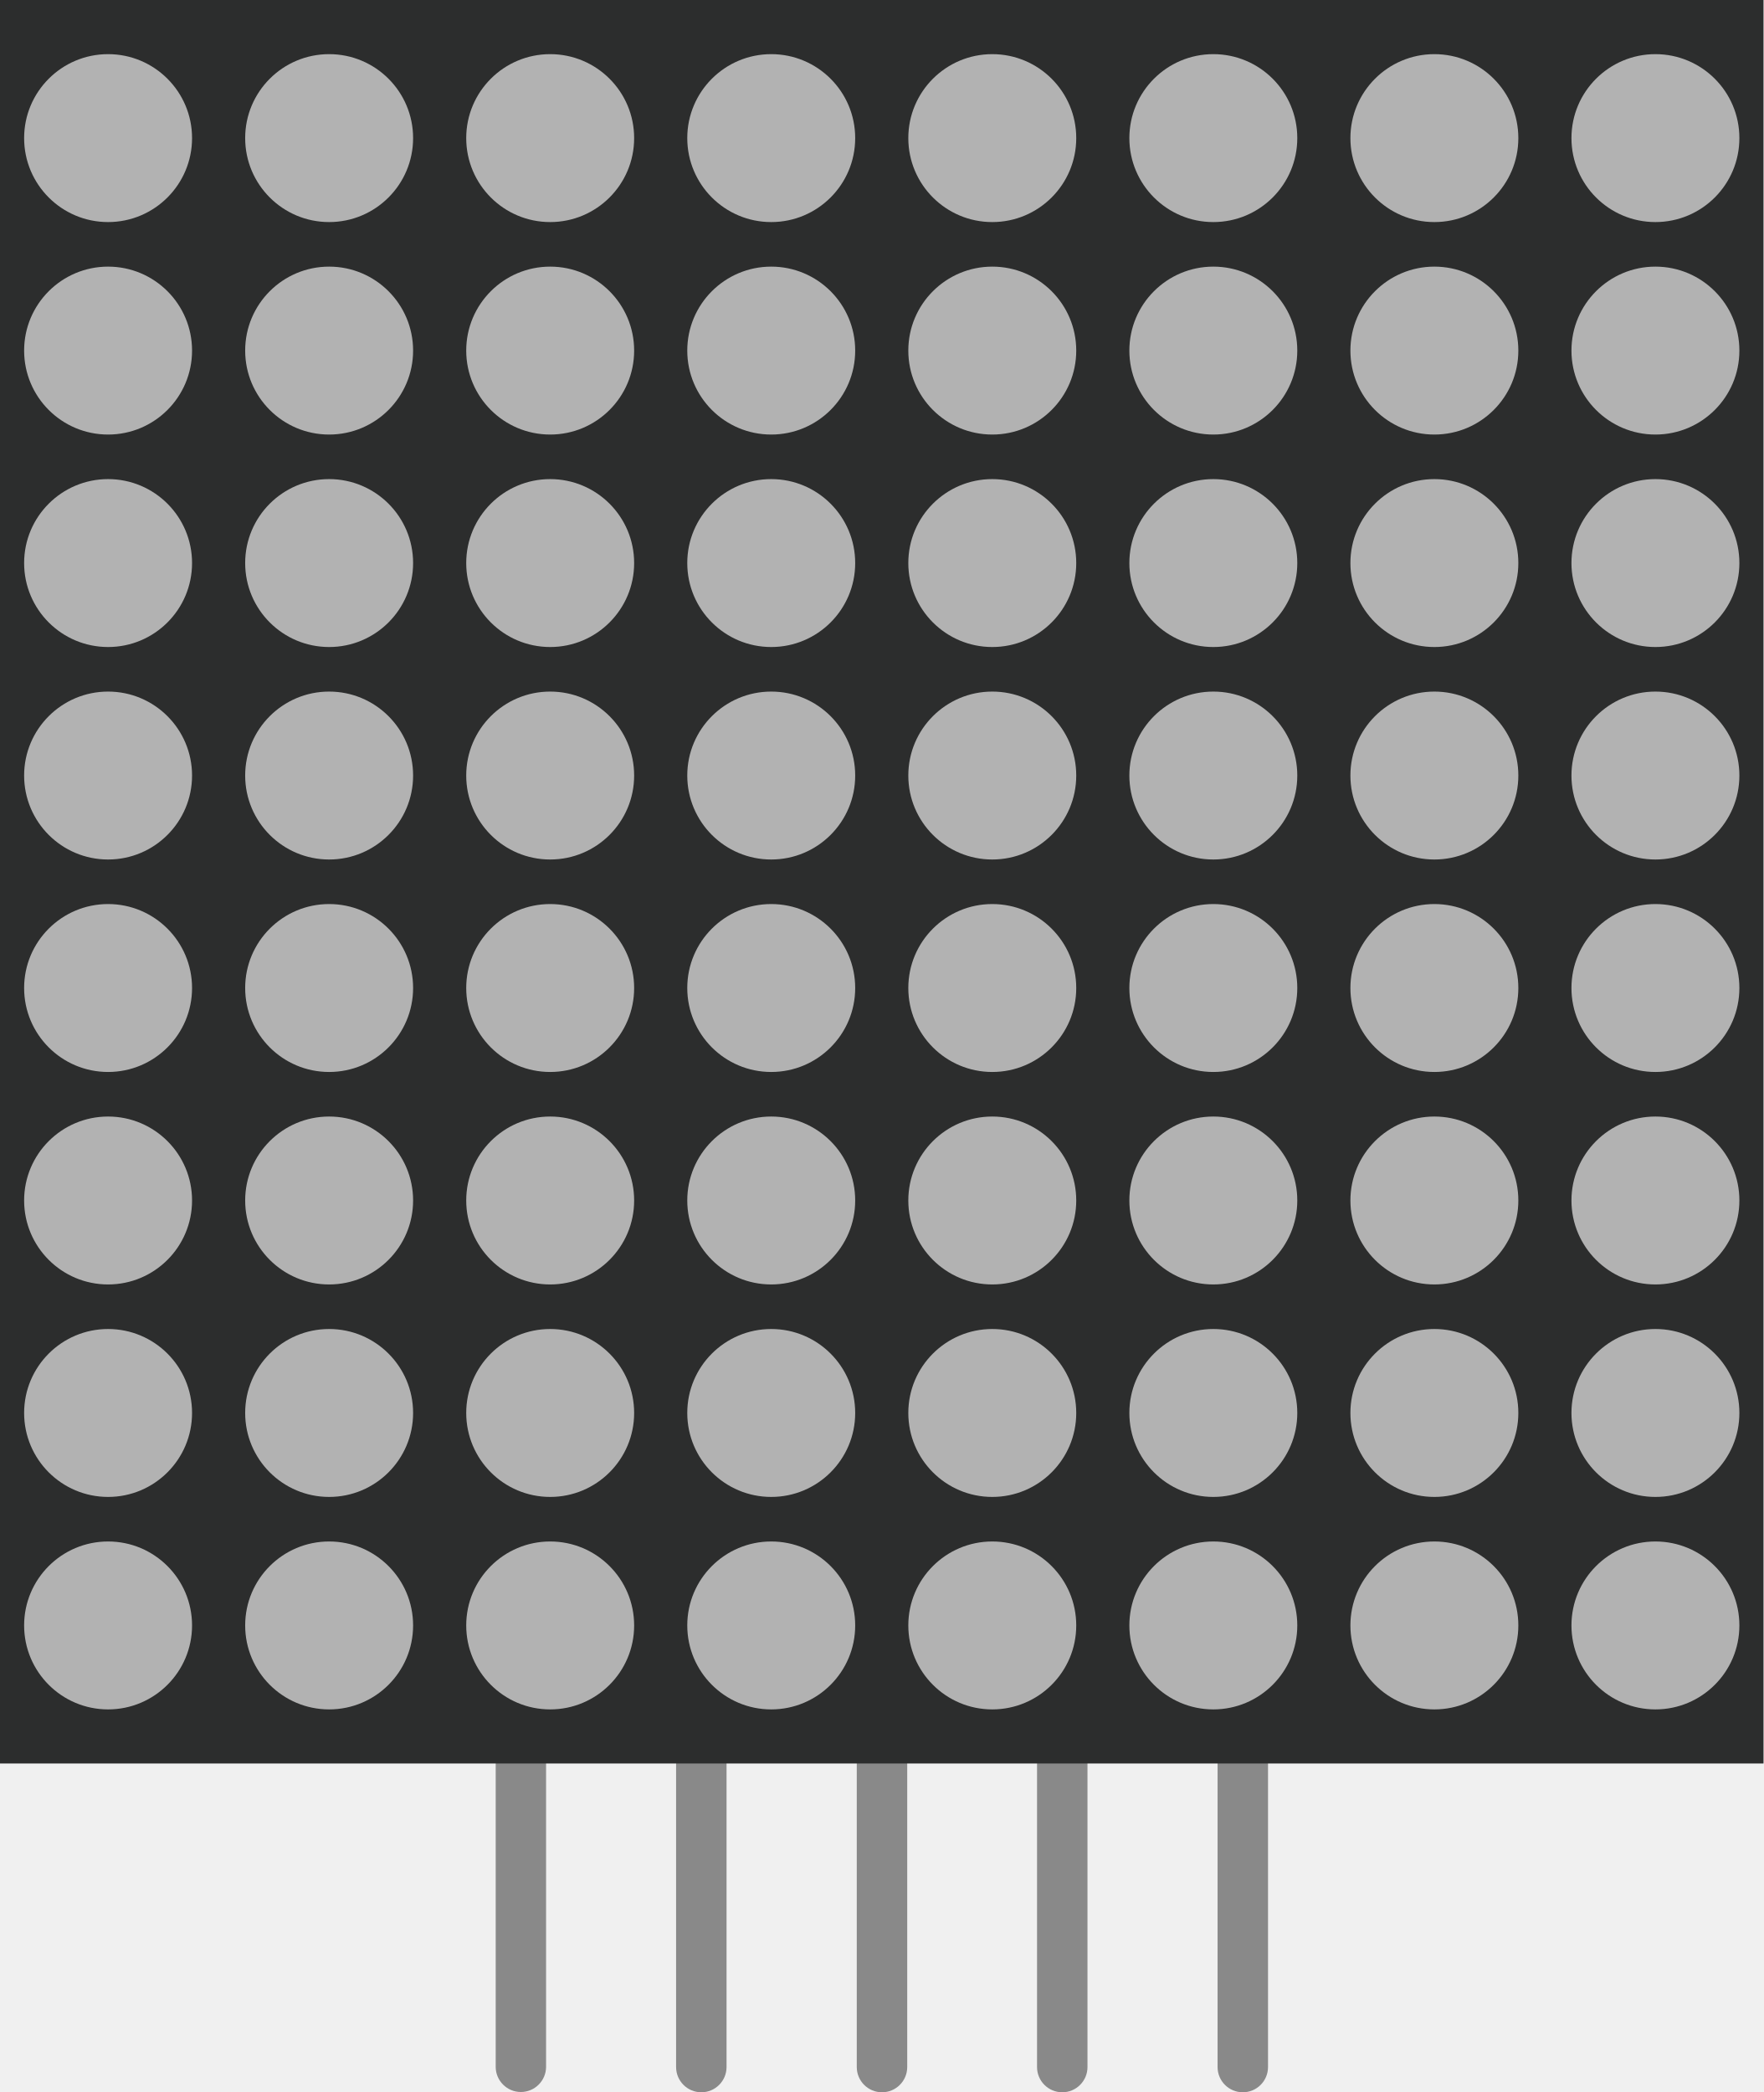
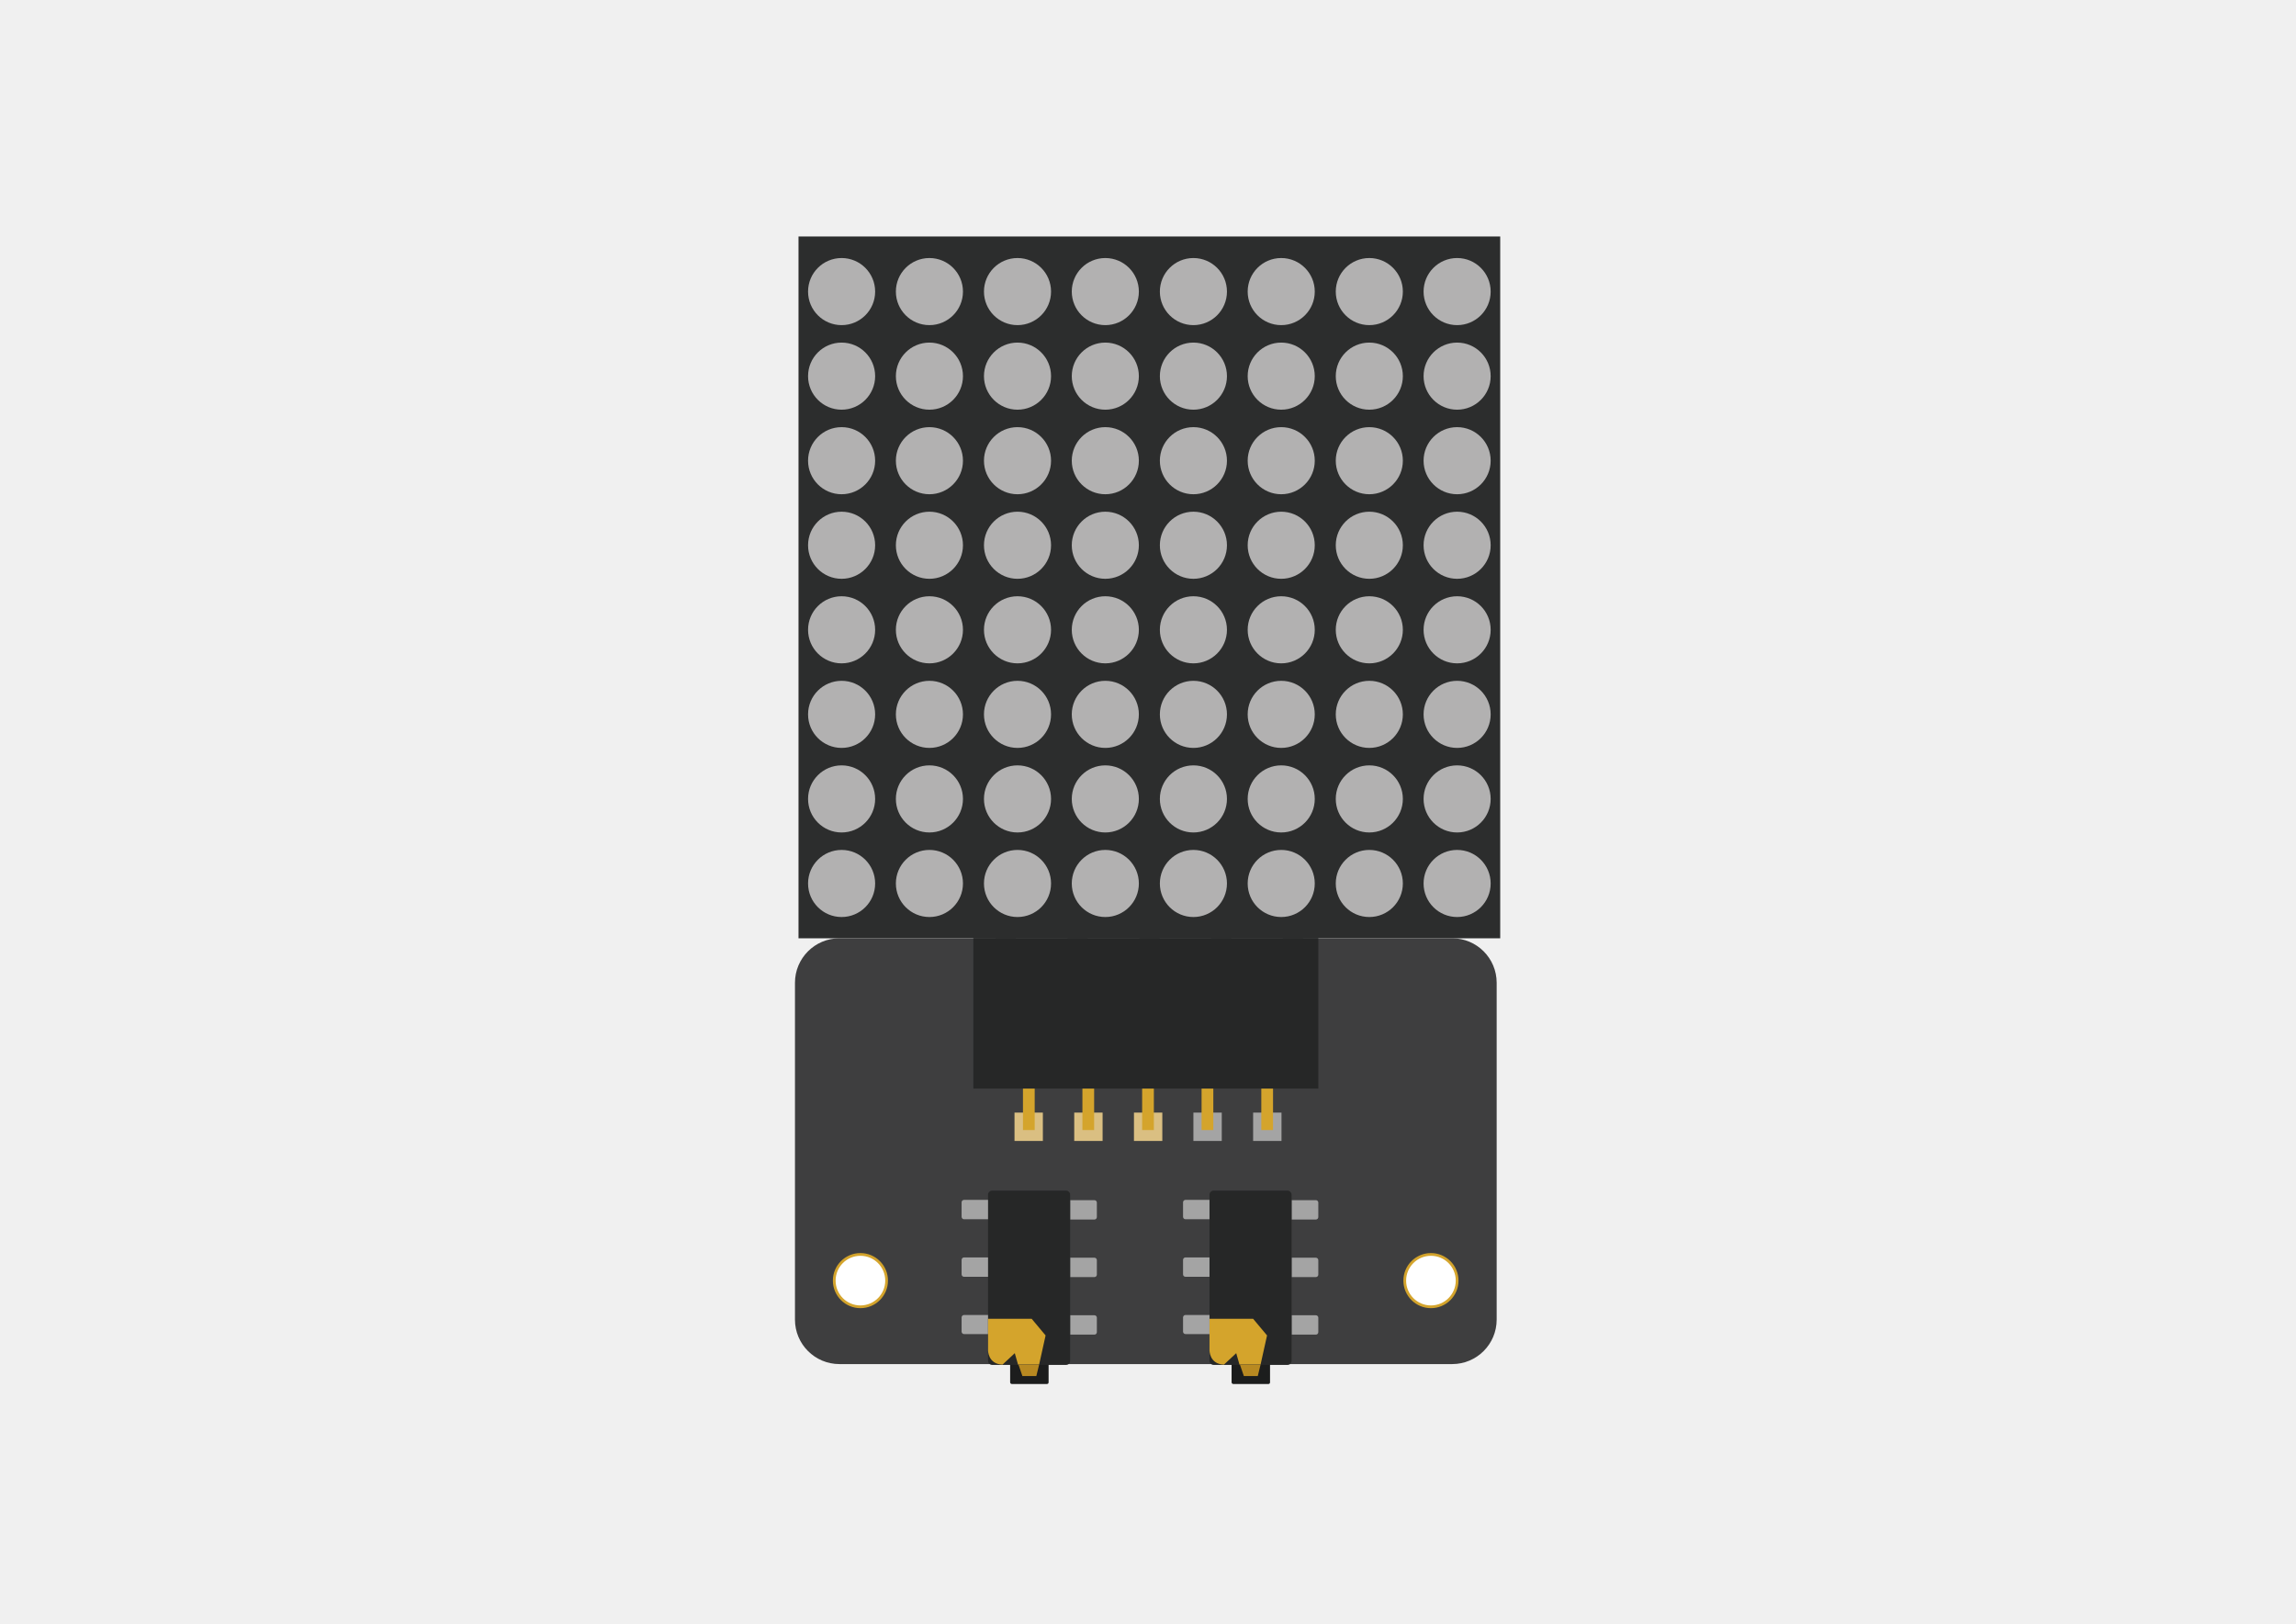
- <svg xmlns="http://www.w3.org/2000/svg" id="图层_1" data-name="图层 1" viewBox="0 0 257.29 305.22">
-   <defs>
-     <style>.cls-1{fill:#898989;}.cls-2{fill:#2c2d2d;}.cls-3{fill:#b2b2b2;}</style>
-   </defs>
-   <path class="cls-1" d="M72.31,242h7.36a0,0,0,0,1,0,0v59.58A3.68,3.68,0,0,1,76,305.22h0a3.68,3.68,0,0,1-3.68-3.68V242a0,0,0,0,1,0,0Z" />
-   <path class="cls-1" d="M98.64,242H106a0,0,0,0,1,0,0v59.58a3.68,3.68,0,0,1-3.68,3.68h0a3.68,3.68,0,0,1-3.68-3.68V242a0,0,0,0,1,0,0Z" />
-   <path class="cls-1" d="M125,242h7.36a0,0,0,0,1,0,0v59.58a3.68,3.68,0,0,1-3.68,3.68h0a3.68,3.68,0,0,1-3.68-3.68V242a0,0,0,0,1,0,0Z" />
-   <path class="cls-1" d="M151.3,242h7.36a0,0,0,0,1,0,0v59.58a3.68,3.68,0,0,1-3.68,3.68h0a3.68,3.68,0,0,1-3.68-3.68V242a0,0,0,0,1,0,0Z" />
-   <path class="cls-1" d="M177.63,242H185a0,0,0,0,1,0,0v59.58a3.68,3.68,0,0,1-3.68,3.68h0a3.68,3.68,0,0,1-3.68-3.68V242A0,0,0,0,1,177.63,242Z" />
-   <rect class="cls-2" width="257.29" height="257.29" />
-   <circle class="cls-3" cx="15.77" cy="20.15" r="12.25" />
-   <circle class="cls-3" cx="48.02" cy="20.15" r="12.25" />
-   <circle class="cls-3" cx="80.27" cy="20.15" r="12.25" />
-   <circle class="cls-3" cx="112.52" cy="20.15" r="12.25" />
-   <circle class="cls-3" cx="144.77" cy="20.15" r="12.25" />
-   <circle class="cls-3" cx="177.02" cy="20.15" r="12.25" />
-   <circle class="cls-3" cx="209.27" cy="20.15" r="12.25" />
-   <circle class="cls-3" cx="241.52" cy="20.15" r="12.25" />
-   <circle class="cls-3" cx="15.77" cy="51.15" r="12.25" />
-   <circle class="cls-3" cx="48.02" cy="51.15" r="12.25" />
-   <circle class="cls-3" cx="80.27" cy="51.15" r="12.25" />
-   <circle class="cls-3" cx="112.52" cy="51.15" r="12.25" />
-   <circle class="cls-3" cx="144.77" cy="51.15" r="12.25" />
-   <circle class="cls-3" cx="177.02" cy="51.15" r="12.25" />
-   <circle class="cls-3" cx="209.27" cy="51.15" r="12.25" />
-   <circle class="cls-3" cx="241.52" cy="51.15" r="12.25" />
-   <circle class="cls-3" cx="15.77" cy="82.15" r="12.25" />
-   <circle class="cls-3" cx="48.02" cy="82.15" r="12.25" />
-   <circle class="cls-3" cx="80.27" cy="82.15" r="12.25" />
-   <circle class="cls-3" cx="112.52" cy="82.15" r="12.25" />
-   <circle class="cls-3" cx="144.77" cy="82.15" r="12.25" />
-   <circle class="cls-3" cx="177.02" cy="82.15" r="12.25" />
-   <circle class="cls-3" cx="209.27" cy="82.15" r="12.25" />
-   <circle class="cls-3" cx="241.52" cy="82.15" r="12.25" />
-   <circle class="cls-3" cx="15.77" cy="113.15" r="12.25" />
-   <circle class="cls-3" cx="48.02" cy="113.15" r="12.25" />
-   <circle class="cls-3" cx="80.27" cy="113.15" r="12.25" />
-   <circle class="cls-3" cx="112.52" cy="113.15" r="12.25" />
-   <circle class="cls-3" cx="144.77" cy="113.15" r="12.25" />
-   <circle class="cls-3" cx="177.02" cy="113.15" r="12.25" />
-   <circle class="cls-3" cx="209.27" cy="113.15" r="12.25" />
-   <circle class="cls-3" cx="241.52" cy="113.15" r="12.25" />
-   <circle class="cls-3" cx="15.77" cy="144.15" r="12.25" />
-   <circle class="cls-3" cx="48.02" cy="144.15" r="12.25" />
-   <circle class="cls-3" cx="80.27" cy="144.15" r="12.25" />
-   <circle class="cls-3" cx="112.52" cy="144.15" r="12.25" />
-   <circle class="cls-3" cx="144.77" cy="144.15" r="12.25" />
-   <circle class="cls-3" cx="177.02" cy="144.15" r="12.25" />
-   <circle class="cls-3" cx="209.27" cy="144.15" r="12.25" />
-   <circle class="cls-3" cx="241.52" cy="144.15" r="12.25" />
-   <circle class="cls-3" cx="15.77" cy="175.15" r="12.25" />
-   <circle class="cls-3" cx="48.02" cy="175.15" r="12.25" />
-   <circle class="cls-3" cx="80.27" cy="175.15" r="12.25" />
-   <circle class="cls-3" cx="112.52" cy="175.15" r="12.25" />
-   <circle class="cls-3" cx="144.77" cy="175.15" r="12.25" />
-   <circle class="cls-3" cx="177.02" cy="175.15" r="12.25" />
-   <circle class="cls-3" cx="209.27" cy="175.15" r="12.25" />
-   <circle class="cls-3" cx="241.52" cy="175.15" r="12.25" />
-   <circle class="cls-3" cx="15.77" cy="206.15" r="12.25" />
-   <circle class="cls-3" cx="48.02" cy="206.15" r="12.25" />
-   <circle class="cls-3" cx="80.27" cy="206.15" r="12.25" />
-   <circle class="cls-3" cx="112.52" cy="206.15" r="12.25" />
-   <circle class="cls-3" cx="144.77" cy="206.15" r="12.25" />
-   <circle class="cls-3" cx="177.02" cy="206.15" r="12.25" />
-   <circle class="cls-3" cx="209.27" cy="206.15" r="12.25" />
-   <circle class="cls-3" cx="241.52" cy="206.15" r="12.25" />
-   <circle class="cls-3" cx="15.77" cy="237.15" r="12.25" />
-   <circle class="cls-3" cx="48.02" cy="237.15" r="12.25" />
-   <circle class="cls-3" cx="80.27" cy="237.15" r="12.25" />
-   <circle class="cls-3" cx="112.52" cy="237.15" r="12.25" />
-   <circle class="cls-3" cx="144.77" cy="237.15" r="12.25" />
-   <circle class="cls-3" cx="177.02" cy="237.15" r="12.25" />
-   <circle class="cls-3" cx="209.27" cy="237.15" r="12.25" />
-   <circle class="cls-3" cx="241.52" cy="237.15" r="12.25" />
+ <svg xmlns="http://www.w3.org/2000/svg" version="1.1" id="图层_1" x="0px" y="0px" viewBox="0 0 841.9 595.3" style="enable-background:new 0 0 841.9 595.3;" xml:space="preserve">
+   <style type="text/css">
+ 	.st0{fill:#888988;}
+ 	.st1{fill:#2C2D2D;}
+ 	.st2{fill:#B2B1B1;}
+ 	.st3{fill:#3E3E3F;}
+ 	.st4{fill:#FFFFFF;stroke:#D4A42C;stroke-miterlimit:10;}
+ 	.st5{fill:#1C1D1D;}
+ 	.st6{fill:#A4A4A4;}
+ 	.st7{fill:#262727;}
+ 	.st8{fill:#D4A42C;}
+ 	.st9{fill:#B88921;}
+ 	.st10{fill:#DABF82;}
+ </style>
+   <g>
+     <g>
+       <g>
+         <path class="st0" d="M368.8,391.9L368.8,391.9c-2,0-3.7-1.6-3.7-3.7v-59.6h7.4v59.6C372.5,390.3,370.8,391.9,368.8,391.9z" />
+         <path class="st0" d="M395.1,391.9L395.1,391.9c-2,0-3.7-1.6-3.7-3.7v-59.6h7.4v59.6C398.8,390.3,397.2,391.9,395.1,391.9z" />
+         <path class="st0" d="M421.5,391.9L421.5,391.9c-2,0-3.7-1.6-3.7-3.7v-59.6h7.4v59.6C425.1,390.3,423.5,391.9,421.5,391.9z" />
+         <path class="st0" d="M447.8,391.9L447.8,391.9c-2,0-3.7-1.6-3.7-3.7v-59.6h7.4v59.6C451.5,390.3,449.8,391.9,447.8,391.9z" />
+         <path class="st0" d="M474.1,391.9L474.1,391.9c-2,0-3.7-1.6-3.7-3.7v-59.6h7.4v59.6C477.8,390.3,476.1,391.9,474.1,391.9z" />
+       </g>
+       <g>
+         <rect x="292.8" y="86.7" class="st1" width="257.3" height="257.3" />
+         <g>
+           <g>
+             <circle class="st2" cx="308.6" cy="106.9" r="12.3" />
+             <circle class="st2" cx="340.8" cy="106.9" r="12.3" />
+             <circle class="st2" cx="373.1" cy="106.9" r="12.3" />
+             <circle class="st2" cx="405.3" cy="106.9" r="12.3" />
+             <circle class="st2" cx="437.6" cy="106.9" r="12.3" />
+             <circle class="st2" cx="469.8" cy="106.9" r="12.3" />
+             <circle class="st2" cx="502.1" cy="106.9" r="12.3" />
+             <circle class="st2" cx="534.3" cy="106.9" r="12.3" />
+           </g>
+           <g>
+             <circle class="st2" cx="308.6" cy="137.9" r="12.3" />
+             <circle class="st2" cx="340.8" cy="137.9" r="12.3" />
+             <circle class="st2" cx="373.1" cy="137.9" r="12.3" />
+             <circle class="st2" cx="405.3" cy="137.9" r="12.3" />
+             <circle class="st2" cx="437.6" cy="137.9" r="12.3" />
+             <circle class="st2" cx="469.8" cy="137.9" r="12.3" />
+             <circle class="st2" cx="502.1" cy="137.9" r="12.3" />
+             <circle class="st2" cx="534.3" cy="137.9" r="12.3" />
+           </g>
+           <g>
+             <circle class="st2" cx="308.6" cy="168.9" r="12.3" />
+             <circle class="st2" cx="340.8" cy="168.9" r="12.3" />
+             <circle class="st2" cx="373.1" cy="168.9" r="12.3" />
+             <circle class="st2" cx="405.3" cy="168.9" r="12.3" />
+             <circle class="st2" cx="437.6" cy="168.9" r="12.3" />
+             <circle class="st2" cx="469.8" cy="168.9" r="12.3" />
+             <circle class="st2" cx="502.1" cy="168.9" r="12.3" />
+             <circle class="st2" cx="534.3" cy="168.9" r="12.3" />
+           </g>
+           <g>
+             <circle class="st2" cx="308.6" cy="199.9" r="12.3" />
+             <circle class="st2" cx="340.8" cy="199.9" r="12.3" />
+             <circle class="st2" cx="373.1" cy="199.9" r="12.3" />
+             <circle class="st2" cx="405.3" cy="199.9" r="12.3" />
+             <circle class="st2" cx="437.6" cy="199.9" r="12.3" />
+             <circle class="st2" cx="469.8" cy="199.9" r="12.3" />
+             <circle class="st2" cx="502.1" cy="199.9" r="12.3" />
+             <circle class="st2" cx="534.3" cy="199.9" r="12.3" />
+           </g>
+           <g>
+             <circle class="st2" cx="308.6" cy="230.9" r="12.3" />
+             <circle class="st2" cx="340.8" cy="230.9" r="12.3" />
+             <circle class="st2" cx="373.1" cy="230.9" r="12.3" />
+             <circle class="st2" cx="405.3" cy="230.9" r="12.3" />
+             <circle class="st2" cx="437.6" cy="230.9" r="12.3" />
+             <circle class="st2" cx="469.8" cy="230.9" r="12.3" />
+             <circle class="st2" cx="502.1" cy="230.9" r="12.3" />
+             <circle class="st2" cx="534.3" cy="230.9" r="12.3" />
+           </g>
+           <g>
+             <circle class="st2" cx="308.6" cy="261.9" r="12.3" />
+             <circle class="st2" cx="340.8" cy="261.9" r="12.3" />
+             <circle class="st2" cx="373.1" cy="261.9" r="12.3" />
+             <circle class="st2" cx="405.3" cy="261.9" r="12.3" />
+             <circle class="st2" cx="437.6" cy="261.9" r="12.3" />
+             <circle class="st2" cx="469.8" cy="261.9" r="12.3" />
+             <circle class="st2" cx="502.1" cy="261.9" r="12.3" />
+             <circle class="st2" cx="534.3" cy="261.9" r="12.3" />
+           </g>
+           <g>
+             <circle class="st2" cx="308.6" cy="292.9" r="12.3" />
+             <circle class="st2" cx="340.8" cy="292.9" r="12.3" />
+             <circle class="st2" cx="373.1" cy="292.9" r="12.3" />
+             <circle class="st2" cx="405.3" cy="292.9" r="12.3" />
+             <circle class="st2" cx="437.6" cy="292.9" r="12.3" />
+             <circle class="st2" cx="469.8" cy="292.9" r="12.3" />
+             <circle class="st2" cx="502.1" cy="292.9" r="12.3" />
+             <circle class="st2" cx="534.3" cy="292.9" r="12.3" />
+           </g>
+           <g>
+             <circle class="st2" cx="308.6" cy="323.9" r="12.3" />
+             <circle class="st2" cx="340.8" cy="323.9" r="12.3" />
+             <circle class="st2" cx="373.1" cy="323.9" r="12.3" />
+             <circle class="st2" cx="405.3" cy="323.9" r="12.3" />
+             <circle class="st2" cx="437.6" cy="323.9" r="12.3" />
+             <circle class="st2" cx="469.8" cy="323.9" r="12.3" />
+             <circle class="st2" cx="502.1" cy="323.9" r="12.3" />
+             <circle class="st2" cx="534.3" cy="323.9" r="12.3" />
+           </g>
+         </g>
+       </g>
+     </g>
+     <g>
+       <path class="st3" d="M532.5,500.1H307.8c-9,0-16.3-7.3-16.3-16.3V360.3c0-9,7.3-16.3,16.3-16.3h224.7c9,0,16.3,7.3,16.3,16.3    v123.5C548.8,492.8,541.5,500.1,532.5,500.1z" />
+       <g>
+         <circle class="st4" cx="315.5" cy="469.5" r="9.6" />
+         <circle class="st4" cx="524.7" cy="469.5" r="9.6" />
+         <g>
+           <path class="st5" d="M383.9,507.4h-12.9c-0.3,0-0.6-0.3-0.6-0.6v-22.9c0-0.3,0.3-0.6,0.6-0.6h12.9c0.3,0,0.6,0.3,0.6,0.6v22.9      C384.5,507.2,384.2,507.4,383.9,507.4z" />
+           <path class="st6" d="M392.4,482.2h8.9c0.5,0,0.9,0.4,0.9,0.9v5.3c0,0.5-0.4,0.9-0.9,0.9h-8.9V482.2z" />
+           <path class="st6" d="M362.4,489.1h-8.9c-0.5,0-0.9-0.4-0.9-0.9V483c0-0.5,0.4-0.9,0.9-0.9h8.9V489.1z" />
+           <path class="st6" d="M392.4,461.1h8.9c0.5,0,0.9,0.4,0.9,0.9v5.3c0,0.5-0.4,0.9-0.9,0.9h-8.9V461.1z" />
+           <path class="st6" d="M362.4,468.1h-8.9c-0.5,0-0.9-0.4-0.9-0.9v-5.3c0-0.5,0.4-0.9,0.9-0.9h8.9V468.1z" />
+           <path class="st6" d="M392.4,440h8.9c0.5,0,0.9,0.4,0.9,0.9v5.3c0,0.5-0.4,0.9-0.9,0.9h-8.9V440z" />
+           <path class="st6" d="M362.4,447h-8.9c-0.5,0-0.9-0.4-0.9-0.9v-5.3c0-0.5,0.4-0.9,0.9-0.9h8.9V447z" />
+           <path class="st7" d="M390.9,500.4h-27.1c-0.8,0-1.5-0.7-1.5-1.5V438c0-0.8,0.7-1.5,1.5-1.5h27.1c0.8,0,1.5,0.7,1.5,1.5v60.9      C392.4,499.7,391.8,500.4,390.9,500.4z" />
+           <path class="st8" d="M381,500.4l2.4-10.8l-5.1-6.1h-16v11.5c0,0-0.1,5.1,5.3,5.3l4.5-4.2l1.2,4.2H381z" />
+           <polygon class="st9" points="381,500.4 380,504.5 374.9,504.5 373.5,500.4     " />
+         </g>
+         <g>
+           <path class="st5" d="M465.1,507.4h-12.9c-0.3,0-0.6-0.3-0.6-0.6v-22.9c0-0.3,0.3-0.6,0.6-0.6h12.9c0.3,0,0.6,0.3,0.6,0.6v22.9      C465.7,507.2,465.4,507.4,465.1,507.4z" />
+           <path class="st6" d="M473.6,482.2h8.9c0.5,0,0.9,0.4,0.9,0.9v5.3c0,0.5-0.4,0.9-0.9,0.9h-8.9V482.2z" />
+           <path class="st6" d="M443.6,489.1h-8.9c-0.5,0-0.9-0.4-0.9-0.9V483c0-0.5,0.4-0.9,0.9-0.9h8.9V489.1z" />
+           <path class="st6" d="M473.6,461.1h8.9c0.5,0,0.9,0.4,0.9,0.9v5.3c0,0.5-0.4,0.9-0.9,0.9h-8.9V461.1z" />
+           <path class="st6" d="M443.6,468.1h-8.9c-0.5,0-0.9-0.4-0.9-0.9v-5.3c0-0.5,0.4-0.9,0.9-0.9h8.9V468.1z" />
+           <path class="st6" d="M473.6,440h8.9c0.5,0,0.9,0.4,0.9,0.9v5.3c0,0.5-0.4,0.9-0.9,0.9h-8.9V440z" />
+           <path class="st6" d="M443.6,447h-8.9c-0.5,0-0.9-0.4-0.9-0.9v-5.3c0-0.5,0.4-0.9,0.9-0.9h8.9V447z" />
+           <path class="st7" d="M472.1,500.4h-27.1c-0.8,0-1.5-0.7-1.5-1.5V438c0-0.8,0.7-1.5,1.5-1.5h27.1c0.8,0,1.5,0.7,1.5,1.5v60.9      C473.6,499.7,473,500.4,472.1,500.4z" />
+           <path class="st8" d="M462.2,500.4l2.4-10.8l-5.1-6.1h-16v11.5c0,0-0.1,5.1,5.3,5.3l4.5-4.2l1.2,4.2H462.2z" />
+           <polygon class="st9" points="462.2,500.4 461.2,504.5 456.1,504.5 454.7,500.4     " />
+         </g>
+       </g>
+       <rect x="372" y="407.9" class="st10" width="10.4" height="10.4" />
+       <rect x="415.8" y="407.9" class="st10" width="10.4" height="10.4" />
+       <rect x="437.6" y="407.9" class="st6" width="10.4" height="10.4" />
+       <rect x="459.5" y="407.9" class="st6" width="10.4" height="10.4" />
+       <rect x="393.9" y="407.9" class="st10" width="10.4" height="10.4" />
+       <g>
+         <rect x="418.8" y="389.8" class="st8" width="4.3" height="24.5" />
+         <rect x="396.9" y="389.8" class="st8" width="4.3" height="24.5" />
+         <rect x="375.1" y="389.8" class="st8" width="4.3" height="24.5" />
+         <rect x="440.6" y="389.8" class="st8" width="4.3" height="24.5" />
+         <rect x="462.5" y="389.8" class="st8" width="4.3" height="24.5" />
+       </g>
+       <rect x="356.9" y="343.9" class="st7" width="126.5" height="55.2" />
+     </g>
+   </g>
</svg>
